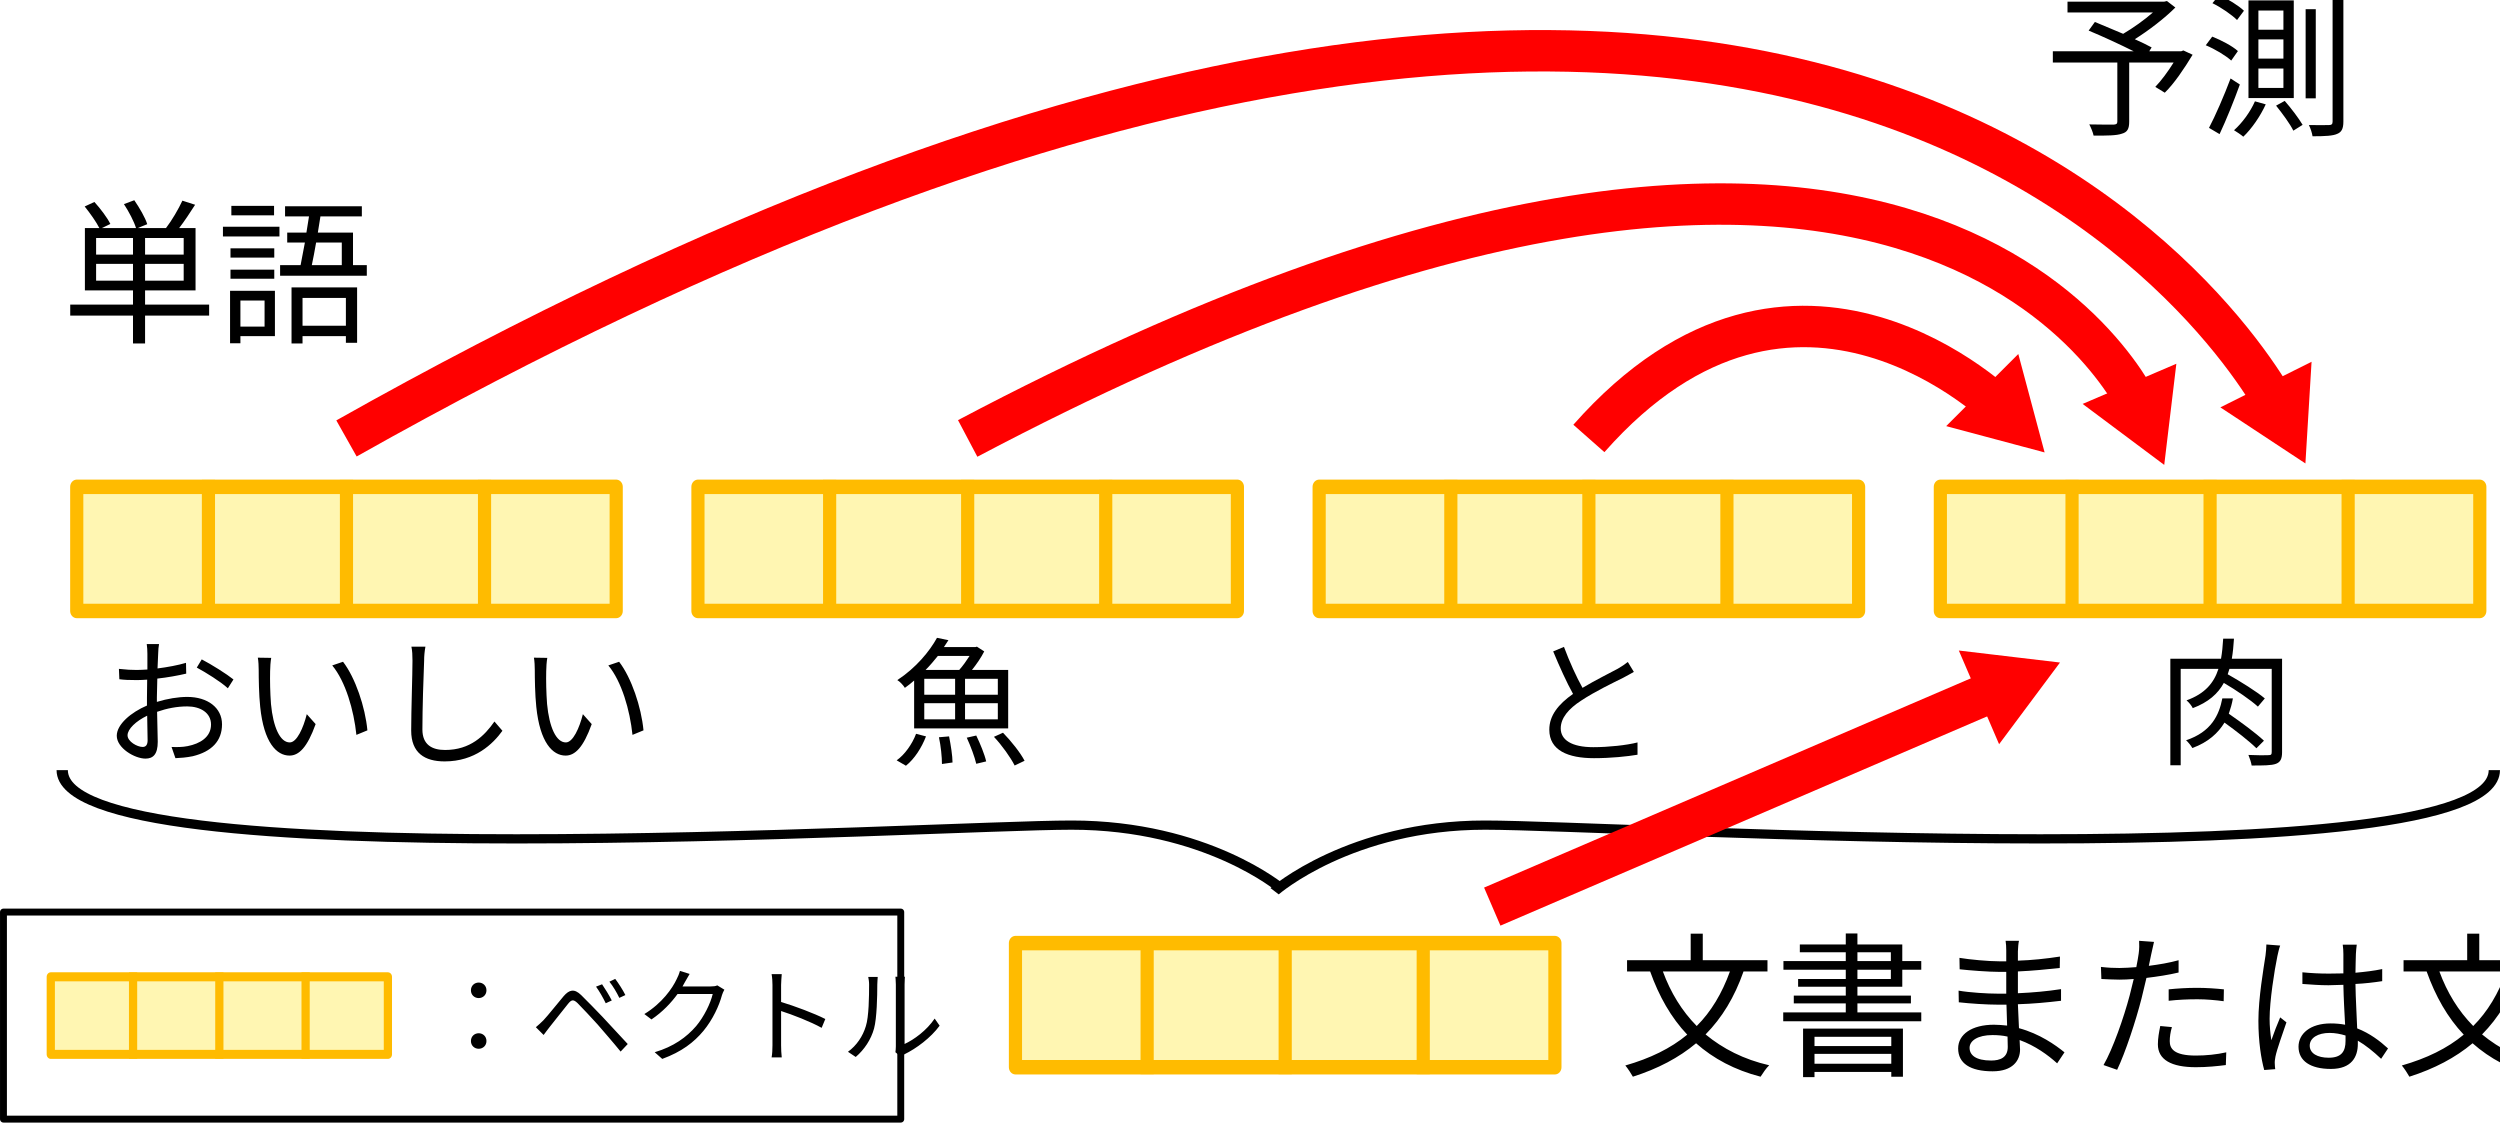
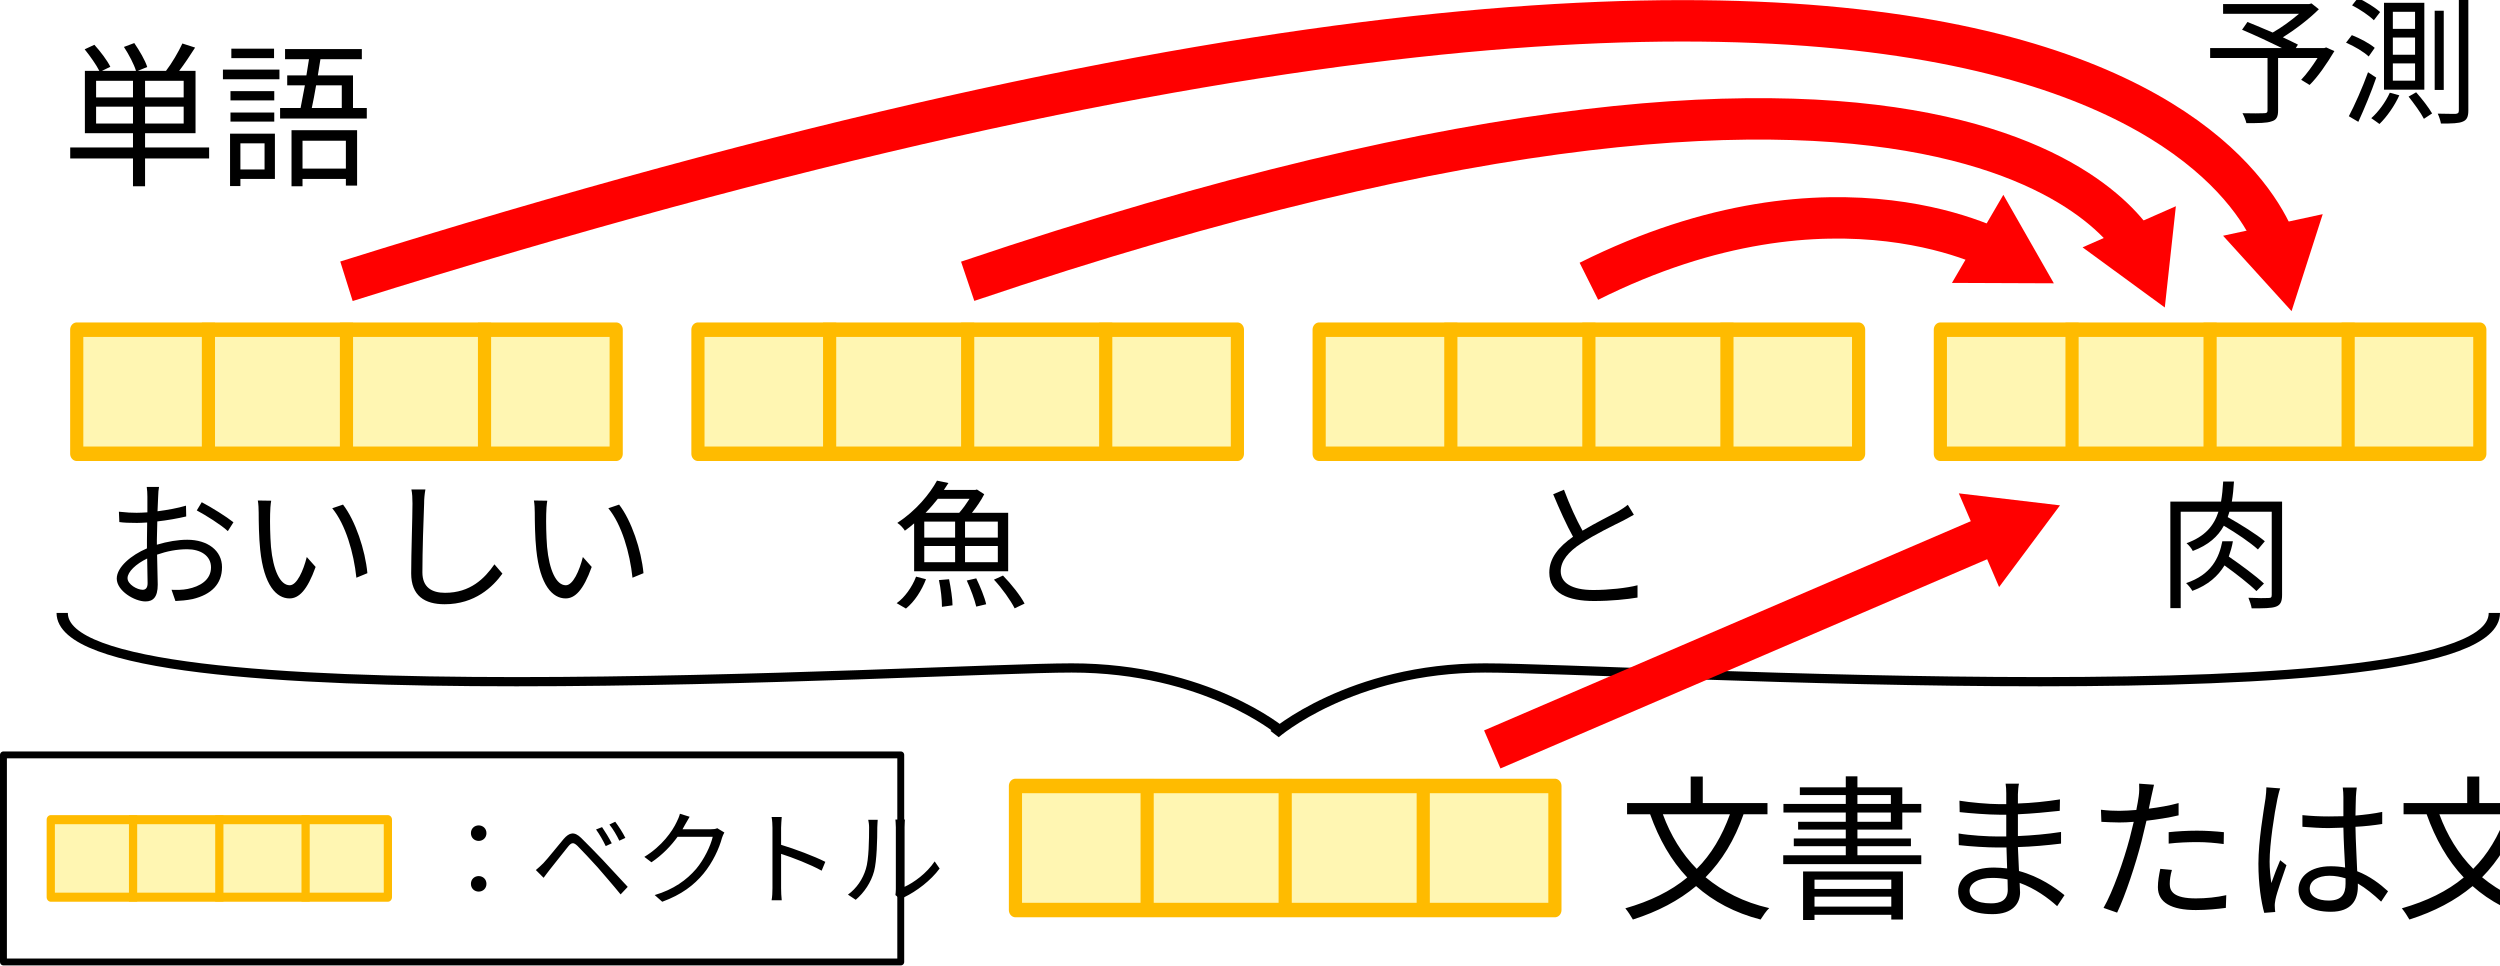
- <svg xmlns="http://www.w3.org/2000/svg" width="51.11mm" height="22.95mm" viewBox="0 0 181.099 81.32" id="svg2" version="1.1">
+ <svg xmlns="http://www.w3.org/2000/svg" width="51.11mm" height="19.737mm" viewBox="0 0 181.099 69.934" id="svg2" version="1.1">
  <defs id="defs4">
    <marker style="overflow:visible" id="marker10542" refX="0" refY="0" orient="auto">
      <path transform="scale(0.2,0.2)" style="fill:#ff0000;fill-opacity:1;fill-rule:evenodd;stroke:#ff0000;stroke-width:1pt;stroke-opacity:1" d="m 5.77,0 -8.65,5 0,-10 8.65,5 z" id="path10544" />
    </marker>
    <marker orient="auto" refY="0" refX="0" id="TriangleOutS" style="overflow:visible">
      <path id="path5149" d="m 5.77,0 -8.65,5 0,-10 8.65,5 z" style="fill:#ff0000;fill-opacity:1;fill-rule:evenodd;stroke:#ff0000;stroke-width:1pt;stroke-opacity:1" transform="scale(0.2,0.2)" />
    </marker>
    <marker orient="auto" refY="0" refX="0" id="TriangleOutS-0" style="overflow:visible">
      <path id="path5149-2" d="m 5.77,0 -8.65,5 0,-10 8.65,5 z" style="fill:#ff0000;fill-opacity:1;fill-rule:evenodd;stroke:#ff0000;stroke-width:1pt;stroke-opacity:1" transform="scale(0.2,0.2)" />
    </marker>
    <marker orient="auto" refY="0" refX="0" id="TriangleOutS-0-8" style="overflow:visible">
      <path id="path5149-2-0" d="m 5.77,0 -8.65,5 0,-10 8.65,5 z" style="fill:#ff0000;fill-opacity:1;fill-rule:evenodd;stroke:#ff0000;stroke-width:1pt;stroke-opacity:1" transform="scale(0.2,0.2)" />
    </marker>
  </defs>
-   <g id="layer1" transform="translate(-204.9019,-542.6009)">
+   <g id="layer1" transform="translate(-204.9019,-553.9868)">
    <g style="fill:#fffa79;fill-opacity:1;stroke:#000000;stroke-opacity:1" transform="matrix(0.6714331,0,0,0.7380139,38.74155,154.0855)" id="g4774">
      <rect style="opacity:1;fill:#fff6b2;fill-opacity:1;stroke:#ffbb00;stroke-width:1.421;stroke-linecap:butt;stroke-linejoin:round;stroke-miterlimit:4;stroke-dasharray:none;stroke-dashoffset:0;stroke-opacity:1" id="rect4710" width="58.201" height="12.18" x="255.75" y="574.221" />
      <path style="fill:none;fill-rule:evenodd;stroke:#ffbb00;stroke-width:1.421px;stroke-linecap:butt;stroke-linejoin:miter;stroke-opacity:1" d="m 269.958,587.085 0,-13.55" id="path4712" />
      <path style="fill:none;fill-opacity:1;fill-rule:evenodd;stroke:#ffbb00;stroke-width:1.421px;stroke-linecap:butt;stroke-linejoin:miter;stroke-opacity:1" d="m 299.745,587.085 0,-13.55" id="path4712-6" />
      <path style="fill:none;fill-opacity:1;fill-rule:evenodd;stroke:#ffbb00;stroke-width:1.421px;stroke-linecap:butt;stroke-linejoin:miter;stroke-opacity:1" d="m 284.851,587.085 0,-13.55" id="path4712-9" />
    </g>
    <g id="g4774-8" style="fill:#fffa79;fill-opacity:1;stroke:#000000;stroke-opacity:1" transform="matrix(0.6714331,0,0,0.7380139,128.7415,154.0855)">
      <rect style="opacity:1;fill:#fff6b2;fill-opacity:1;stroke:#ffbb00;stroke-width:1.421;stroke-linecap:butt;stroke-linejoin:round;stroke-miterlimit:4;stroke-dasharray:none;stroke-dashoffset:0;stroke-opacity:1" id="rect4710-6" width="58.201" height="12.18" x="255.75" y="574.221" />
      <path style="fill:none;fill-rule:evenodd;stroke:#ffbb00;stroke-width:1.421px;stroke-linecap:butt;stroke-linejoin:miter;stroke-opacity:1" d="m 269.958,587.085 0,-13.55" id="path4712-7" />
      <path style="fill:none;fill-opacity:1;fill-rule:evenodd;stroke:#ffbb00;stroke-width:1.421px;stroke-linecap:butt;stroke-linejoin:miter;stroke-opacity:1" d="m 299.745,587.085 0,-13.55" id="path4712-6-8" />
      <path style="fill:none;fill-opacity:1;fill-rule:evenodd;stroke:#ffbb00;stroke-width:1.421px;stroke-linecap:butt;stroke-linejoin:miter;stroke-opacity:1" d="m 284.851,587.085 0,-13.55" id="path4712-9-6" />
    </g>
    <g id="g4774-1" style="fill:#fffa79;fill-opacity:1;stroke:#000000;stroke-opacity:1" transform="matrix(0.6714331,0,0,0.7380139,173.7416,154.0855)">
      <rect style="opacity:1;fill:#fff6b2;fill-opacity:1;stroke:#ffbb00;stroke-width:1.421;stroke-linecap:butt;stroke-linejoin:round;stroke-miterlimit:4;stroke-dasharray:none;stroke-dashoffset:0;stroke-opacity:1" id="rect4710-68" width="58.201" height="12.18" x="255.75" y="574.221" />
      <path style="fill:none;fill-rule:evenodd;stroke:#ffbb00;stroke-width:1.421px;stroke-linecap:butt;stroke-linejoin:miter;stroke-opacity:1" d="m 269.958,587.085 0,-13.55" id="path4712-5" />
      <path style="fill:none;fill-opacity:1;fill-rule:evenodd;stroke:#ffbb00;stroke-width:1.421px;stroke-linecap:butt;stroke-linejoin:miter;stroke-opacity:1" d="m 299.745,587.085 0,-13.55" id="path4712-6-0" />
      <path style="fill:none;fill-opacity:1;fill-rule:evenodd;stroke:#ffbb00;stroke-width:1.421px;stroke-linecap:butt;stroke-linejoin:miter;stroke-opacity:1" d="m 284.851,587.085 0,-13.55" id="path4712-9-5" />
    </g>
    <g id="g4774-6" style="fill:#fffa79;fill-opacity:1;stroke:#000000;stroke-opacity:1" transform="matrix(0.6714331,0,0,0.7380139,83.74155,154.0855)">
      <rect style="opacity:1;fill:#fff6b2;fill-opacity:1;stroke:#ffbb00;stroke-width:1.421;stroke-linecap:butt;stroke-linejoin:round;stroke-miterlimit:4;stroke-dasharray:none;stroke-dashoffset:0;stroke-opacity:1" id="rect4710-3" width="58.201" height="12.18" x="255.75" y="574.221" />
      <path style="fill:none;fill-rule:evenodd;stroke:#ffbb00;stroke-width:1.421px;stroke-linecap:butt;stroke-linejoin:miter;stroke-opacity:1" d="m 269.958,587.085 0,-13.55" id="path4712-74" />
      <path style="fill:none;fill-opacity:1;fill-rule:evenodd;stroke:#ffbb00;stroke-width:1.421px;stroke-linecap:butt;stroke-linejoin:miter;stroke-opacity:1" d="m 299.745,587.085 0,-13.55" id="path4712-6-6" />
      <path style="fill:none;fill-opacity:1;fill-rule:evenodd;stroke:#ffbb00;stroke-width:1.421px;stroke-linecap:butt;stroke-linejoin:miter;stroke-opacity:1" d="m 284.851,587.085 0,-13.55" id="path4712-9-0" />
    </g>
    <text xml:space="preserve" style="font-style:normal;font-variant:normal;font-weight:normal;font-stretch:normal;font-size:11.25px;line-height:125%;font-family:Ubuntu;-inkscape-font-specification:'Ubuntu, Normal';text-align:start;letter-spacing:0px;word-spacing:0px;writing-mode:lr-tb;text-anchor:start;fill:#000000;fill-opacity:1;stroke:none;stroke-width:1px;stroke-linecap:butt;stroke-linejoin:miter;stroke-opacity:1" x="209.379" y="566.574" id="text4322">
      <tspan id="tspan3428" x="209.379" y="566.574" style="font-size:11.25px">単語</tspan>
    </text>
    <g id="g4404" transform="matrix(0.9749245,0,0,0.7969318,-19.35076,118.7248)">
      <path id="path4346" d="m 234.642,601.887 c 0,10 65,5 75,5 10,0 15.568,5.758 15.568,5.758" style="fill:none;fill-rule:evenodd;stroke:#000000;stroke-width:0.839px;stroke-linecap:butt;stroke-linejoin:miter;stroke-opacity:1" />
      <path id="path4346-0" d="m 415.358,601.887 c 0,10 -65,5 -75,5 -10,0 -15.631,6.01 -15.631,6.01" style="fill:none;fill-rule:evenodd;stroke:#000000;stroke-width:0.839px;stroke-linecap:butt;stroke-linejoin:miter;stroke-opacity:1" />
    </g>
    <text xml:space="preserve" style="font-style:normal;font-variant:normal;font-weight:normal;font-stretch:normal;font-size:13.75px;line-height:125%;font-family:Ubuntu;-inkscape-font-specification:Ubuntu;letter-spacing:0px;word-spacing:0px;fill:#000000;fill-opacity:1;stroke:none;stroke-width:1px;stroke-linecap:butt;stroke-linejoin:miter;stroke-opacity:1" x="255" y="697.362" id="text4382">
      <tspan id="tspan4384" x="255" y="697.362" />
    </text>
    <text xml:space="preserve" style="font-style:normal;font-variant:normal;font-weight:normal;font-stretch:normal;font-size:11.25px;line-height:125%;font-family:Ubuntu;-inkscape-font-specification:'Ubuntu, Normal';text-align:start;letter-spacing:0px;word-spacing:0px;writing-mode:lr-tb;text-anchor:start;fill:#000000;fill-opacity:1;stroke:none;stroke-width:1px;stroke-linecap:butt;stroke-linejoin:miter;stroke-opacity:1" x="322.203" y="619.692" id="text4322-7">
      <tspan x="322.203" y="619.692" style="font-size:11.25px" id="tspan4552">文書または文</tspan>
    </text>
    <text xml:space="preserve" style="font-style:normal;font-variant:normal;font-weight:normal;font-stretch:normal;font-size:13.75px;line-height:125%;font-family:Ubuntu;-inkscape-font-specification:Ubuntu;letter-spacing:0px;word-spacing:0px;fill:#000000;fill-opacity:1;stroke:none;stroke-width:1px;stroke-linecap:butt;stroke-linejoin:miter;stroke-opacity:1" x="361.167" y="597.239" id="text3428-9-5">
      <tspan id="tspan3431-8-7" x="361.167" y="597.239" style="font-size:10px">肉</tspan>
    </text>
    <text xml:space="preserve" style="font-style:normal;font-variant:normal;font-weight:normal;font-stretch:normal;font-size:13.75px;line-height:125%;font-family:Ubuntu;-inkscape-font-specification:Ubuntu;letter-spacing:0px;word-spacing:0px;fill:#000000;fill-opacity:1;stroke:none;stroke-width:1px;stroke-linecap:butt;stroke-linejoin:miter;stroke-opacity:1" x="269.464" y="597.239" id="text3428-8">
      <tspan id="tspan3431-2" x="269.464" y="597.239" style="font-size:10px;fill:#000000;fill-opacity:1">魚</tspan>
    </text>
    <text xml:space="preserve" style="font-style:normal;font-variant:normal;font-weight:normal;font-stretch:normal;font-size:13.75px;line-height:125%;font-family:Ubuntu;-inkscape-font-specification:Ubuntu;letter-spacing:0px;word-spacing:0px;fill:#000000;fill-opacity:1;stroke:none;stroke-width:1px;stroke-linecap:butt;stroke-linejoin:miter;stroke-opacity:1" x="315.118" y="597.239" id="text3428-9-5-4">
      <tspan x="315.118" y="597.239" style="font-size:10px" id="tspan4602">と</tspan>
    </text>
    <text xml:space="preserve" style="font-style:normal;font-variant:normal;font-weight:normal;font-stretch:normal;font-size:13.75px;line-height:125%;font-family:Ubuntu;-inkscape-font-specification:Ubuntu;letter-spacing:0px;word-spacing:0px;fill:#000000;fill-opacity:1;stroke:none;stroke-width:1px;stroke-linecap:butt;stroke-linejoin:miter;stroke-opacity:1" x="212.749" y="612.045" id="text3428-8-3">
      <tspan id="tspan3431-2-7" x="212.749" y="612.045" style="font-size:10px;fill:#000000;fill-opacity:1" />
    </text>
    <flowRoot xml:space="preserve" id="flowRoot4574" style="font-style:normal;font-weight:normal;font-size:40px;line-height:125%;font-family:sans-serif;letter-spacing:0px;word-spacing:0px;fill:#000000;fill-opacity:1;stroke:none;stroke-width:1px;stroke-linecap:butt;stroke-linejoin:miter;stroke-opacity:1" transform="translate(195.5629,537.0286)">
      <flowRegion id="flowRegion4576">
        <rect id="rect4578" width="120" height="190" x="264.437" y="-24.666" />
      </flowRegion>
      <flowPara id="flowPara4580" />
    </flowRoot>
    <flowRoot xml:space="preserve" id="flowRoot4582" style="font-style:normal;font-weight:normal;font-size:40px;line-height:125%;font-family:sans-serif;letter-spacing:0px;word-spacing:0px;fill:#000000;fill-opacity:1;stroke:none;stroke-width:1px;stroke-linecap:butt;stroke-linejoin:miter;stroke-opacity:1" transform="translate(195.5629,537.0286)">
      <flowRegion id="flowRegion4584">
        <rect id="rect4586" width="140" height="230" x="254.437" y="-44.666" />
      </flowRegion>
      <flowPara id="flowPara4588" />
    </flowRoot>
    <text xml:space="preserve" style="font-style:normal;font-variant:normal;font-weight:normal;font-stretch:normal;font-size:13.75px;line-height:125%;font-family:Ubuntu;-inkscape-font-specification:Ubuntu;letter-spacing:0px;word-spacing:0px;fill:#000000;fill-opacity:1;stroke:none;stroke-width:1px;stroke-linecap:butt;stroke-linejoin:miter;stroke-opacity:1" x="212.312" y="597.239" id="text3428-8-7">
      <tspan id="tspan3431-2-1" x="212.312" y="597.239" style="font-size:10px;fill:#000000;fill-opacity:1">おいしい</tspan>
    </text>
    <g id="g4774-8-7" style="fill:#fffa79;fill-opacity:1;stroke:#000000;stroke-opacity:1" transform="matrix(0.6714331,0,0,0.7380139,106.7416,187.1377)">
      <rect style="opacity:1;fill:#fff6b2;fill-opacity:1;stroke:#ffbb00;stroke-width:1.421;stroke-linecap:butt;stroke-linejoin:round;stroke-miterlimit:4;stroke-dasharray:none;stroke-dashoffset:0;stroke-opacity:1" id="rect4710-6-3" width="58.201" height="12.18" x="255.75" y="574.221" />
      <path style="fill:none;fill-rule:evenodd;stroke:#ffbb00;stroke-width:1.421px;stroke-linecap:butt;stroke-linejoin:miter;stroke-opacity:1" d="m 269.958,587.085 0,-13.55" id="path4712-7-0" />
      <path style="fill:none;fill-opacity:1;fill-rule:evenodd;stroke:#ffbb00;stroke-width:1.421px;stroke-linecap:butt;stroke-linejoin:miter;stroke-opacity:1" d="m 299.745,587.085 0,-13.55" id="path4712-6-8-6" />
      <path style="fill:none;fill-opacity:1;fill-rule:evenodd;stroke:#ffbb00;stroke-width:1.421px;stroke-linecap:butt;stroke-linejoin:miter;stroke-opacity:1" d="m 284.851,587.085 0,-13.55" id="path4712-9-6-0" />
    </g>
-     <path style="fill:none;fill-rule:evenodd;stroke:#ff0000;stroke-width:3;stroke-linecap:butt;stroke-linejoin:miter;stroke-miterlimit:4;stroke-dasharray:none;stroke-opacity:1;marker-end:url(#TriangleOutS)" d="m 230,574.362 c 110,-62 140,-2 140,-2" id="path4965" />
-     <path style="fill:none;fill-rule:evenodd;stroke:#ff0000;stroke-width:3;stroke-linecap:butt;stroke-linejoin:miter;stroke-miterlimit:4;stroke-dasharray:none;stroke-opacity:1;marker-end:url(#TriangleOutS-0)" d="m 320,574.362 c 15,-17 30,-2 30,-2" id="path4965-8" />
-     <path style="fill:none;fill-rule:evenodd;stroke:#ff0000;stroke-width:3;stroke-linecap:butt;stroke-linejoin:miter;stroke-miterlimit:4;stroke-dasharray:none;stroke-opacity:1;marker-end:url(#TriangleOutS-0-8)" d="m 275,574.362 c 70,-37 85,-2 85,-2" id="path4965-8-4" />
+     <path style="fill:none;fill-rule:evenodd;stroke:#ff0000;stroke-width:3;stroke-linecap:butt;stroke-linejoin:miter;stroke-miterlimit:4;stroke-dasharray:none;stroke-opacity:1;marker-end:url(#TriangleOutS)" d="m 230,574.362 c 131.5,-41.25 140,-2 140,-2" id="path4965" />
+     <path style="fill:none;fill-rule:evenodd;stroke:#ff0000;stroke-width:3;stroke-linecap:butt;stroke-linejoin:miter;stroke-miterlimit:4;stroke-dasharray:none;stroke-opacity:1;marker-end:url(#TriangleOutS-0)" d="m 320,574.362 c 18,-9 30,-2 30,-2" id="path4965-8" />
+     <path style="fill:none;fill-rule:evenodd;stroke:#ff0000;stroke-width:3;stroke-linecap:butt;stroke-linejoin:miter;stroke-miterlimit:4;stroke-dasharray:none;stroke-opacity:1;marker-end:url(#TriangleOutS-0-8)" d="m 275,574.362 c 74.75,-25.25 85,-2 85,-2" id="path4965-8-4" />
    <g id="g8377" transform="translate(0.1518712,1.308632)">
      <g transform="matrix(0.419582,0,0,0.4611888,101.1197,347.2293)" style="fill:#fffa79;fill-opacity:1;stroke:#000000;stroke-opacity:1" id="g4774-8-7-4">
        <rect y="574.221" x="255.75" height="12.18" width="58.201" id="rect4710-6-3-0" style="opacity:1;fill:#fff6b2;fill-opacity:1;stroke:#ffbb00;stroke-width:1.421;stroke-linecap:butt;stroke-linejoin:round;stroke-miterlimit:4;stroke-dasharray:none;stroke-dashoffset:0;stroke-opacity:1" />
        <path id="path4712-7-0-2" d="m 269.958,587.085 0,-13.55" style="fill:none;fill-rule:evenodd;stroke:#ffbb00;stroke-width:1.421px;stroke-linecap:butt;stroke-linejoin:miter;stroke-opacity:1" />
        <path id="path4712-6-8-6-2" d="m 299.745,587.085 0,-13.55" style="fill:none;fill-opacity:1;fill-rule:evenodd;stroke:#ffbb00;stroke-width:1.421px;stroke-linecap:butt;stroke-linejoin:miter;stroke-opacity:1" />
        <path id="path4712-9-6-0-0" d="m 284.851,587.085 0,-13.55" style="fill:none;fill-opacity:1;fill-rule:evenodd;stroke:#ffbb00;stroke-width:1.421px;stroke-linecap:butt;stroke-linejoin:miter;stroke-opacity:1" />
      </g>
      <text id="text3428-8-7-7" y="617.673" x="235.677" style="font-style:normal;font-variant:normal;font-weight:normal;font-stretch:normal;font-size:7.5px;line-height:125%;font-family:Ubuntu;-inkscape-font-specification:Ubuntu;letter-spacing:0px;word-spacing:0px;fill:#000000;fill-opacity:1;stroke:none;stroke-width:1px;stroke-linecap:butt;stroke-linejoin:miter;stroke-opacity:1" xml:space="preserve">
        <tspan style="font-size:7.5px;fill:#000000;fill-opacity:1" y="617.673" x="235.677" id="tspan3431-2-1-3">：ベクトル</tspan>
      </text>
      <rect y="607.362" x="205" height="15" width="65" id="rect8355" style="opacity:1;fill:none;fill-opacity:1;stroke:#000000;stroke-width:0.5;stroke-linecap:butt;stroke-linejoin:round;stroke-miterlimit:4;stroke-dasharray:none;stroke-dashoffset:0;stroke-opacity:1" />
    </g>
-     <text xml:space="preserve" style="font-style:normal;font-variant:normal;font-weight:normal;font-stretch:normal;font-size:11.25px;line-height:125%;font-family:Ubuntu;-inkscape-font-specification:'Ubuntu, Normal';text-align:start;letter-spacing:0px;word-spacing:0px;writing-mode:lr-tb;text-anchor:start;fill:#000000;fill-opacity:1;stroke:none;stroke-width:1px;stroke-linecap:butt;stroke-linejoin:miter;stroke-opacity:1" x="353.016" y="551.566" id="text4322-6">
-       <tspan id="tspan3428-1" x="353.016" y="551.566" style="font-size:11.25px">予測</tspan>
+     <text xml:space="preserve" style="font-style:normal;font-variant:normal;font-weight:normal;font-stretch:normal;font-size:10px;line-height:125%;font-family:Ubuntu;-inkscape-font-specification:'Ubuntu, Normal';text-align:start;letter-spacing:0px;word-spacing:0px;writing-mode:lr-tb;text-anchor:start;fill:#000000;fill-opacity:1;stroke:none;stroke-width:1px;stroke-linecap:butt;stroke-linejoin:miter;stroke-opacity:1" x="364.471" y="562.142" id="text4322-6">
+       <tspan id="tspan3428-1" x="364.471" y="562.142" style="font-size:10px">予測</tspan>
    </text>
    <path style="fill:none;fill-rule:evenodd;stroke:#ff0000;stroke-width:3;stroke-linecap:butt;stroke-linejoin:miter;stroke-miterlimit:4;stroke-dasharray:none;stroke-opacity:1;marker-end:url(#marker10542)" d="m 313.001,608.276 37.211,-15.998" id="path10534" />
  </g>
</svg>
